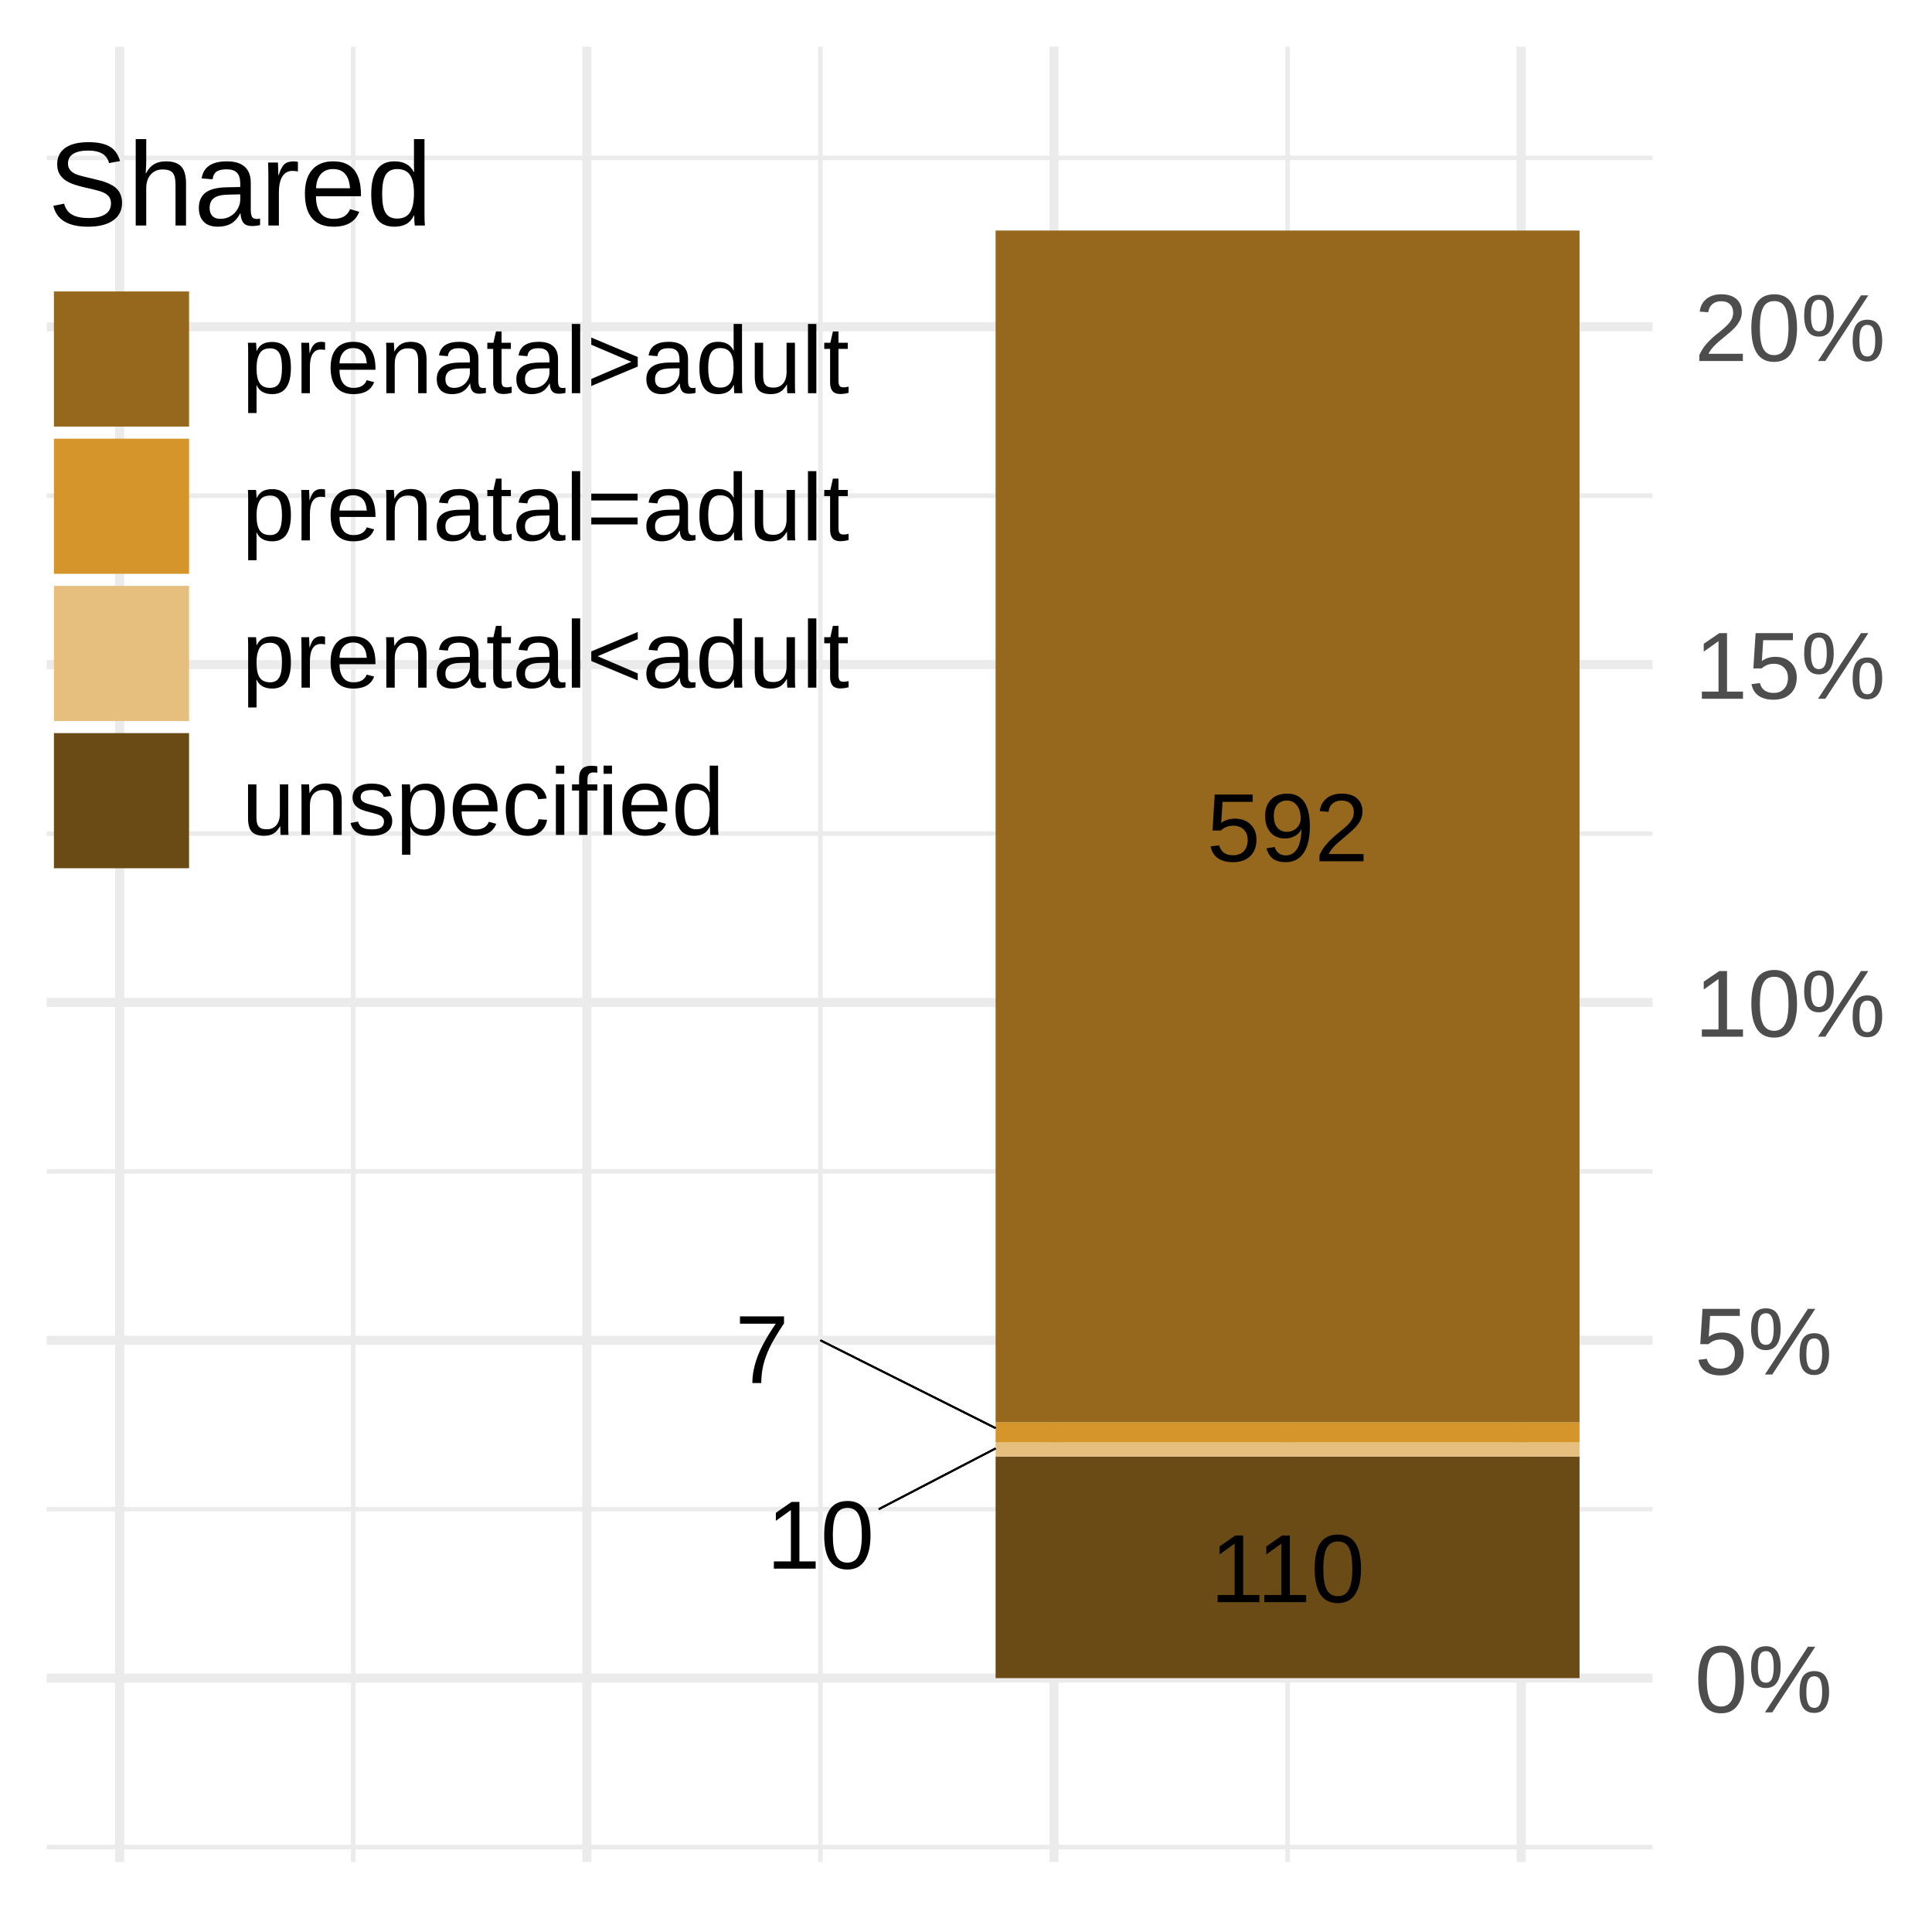
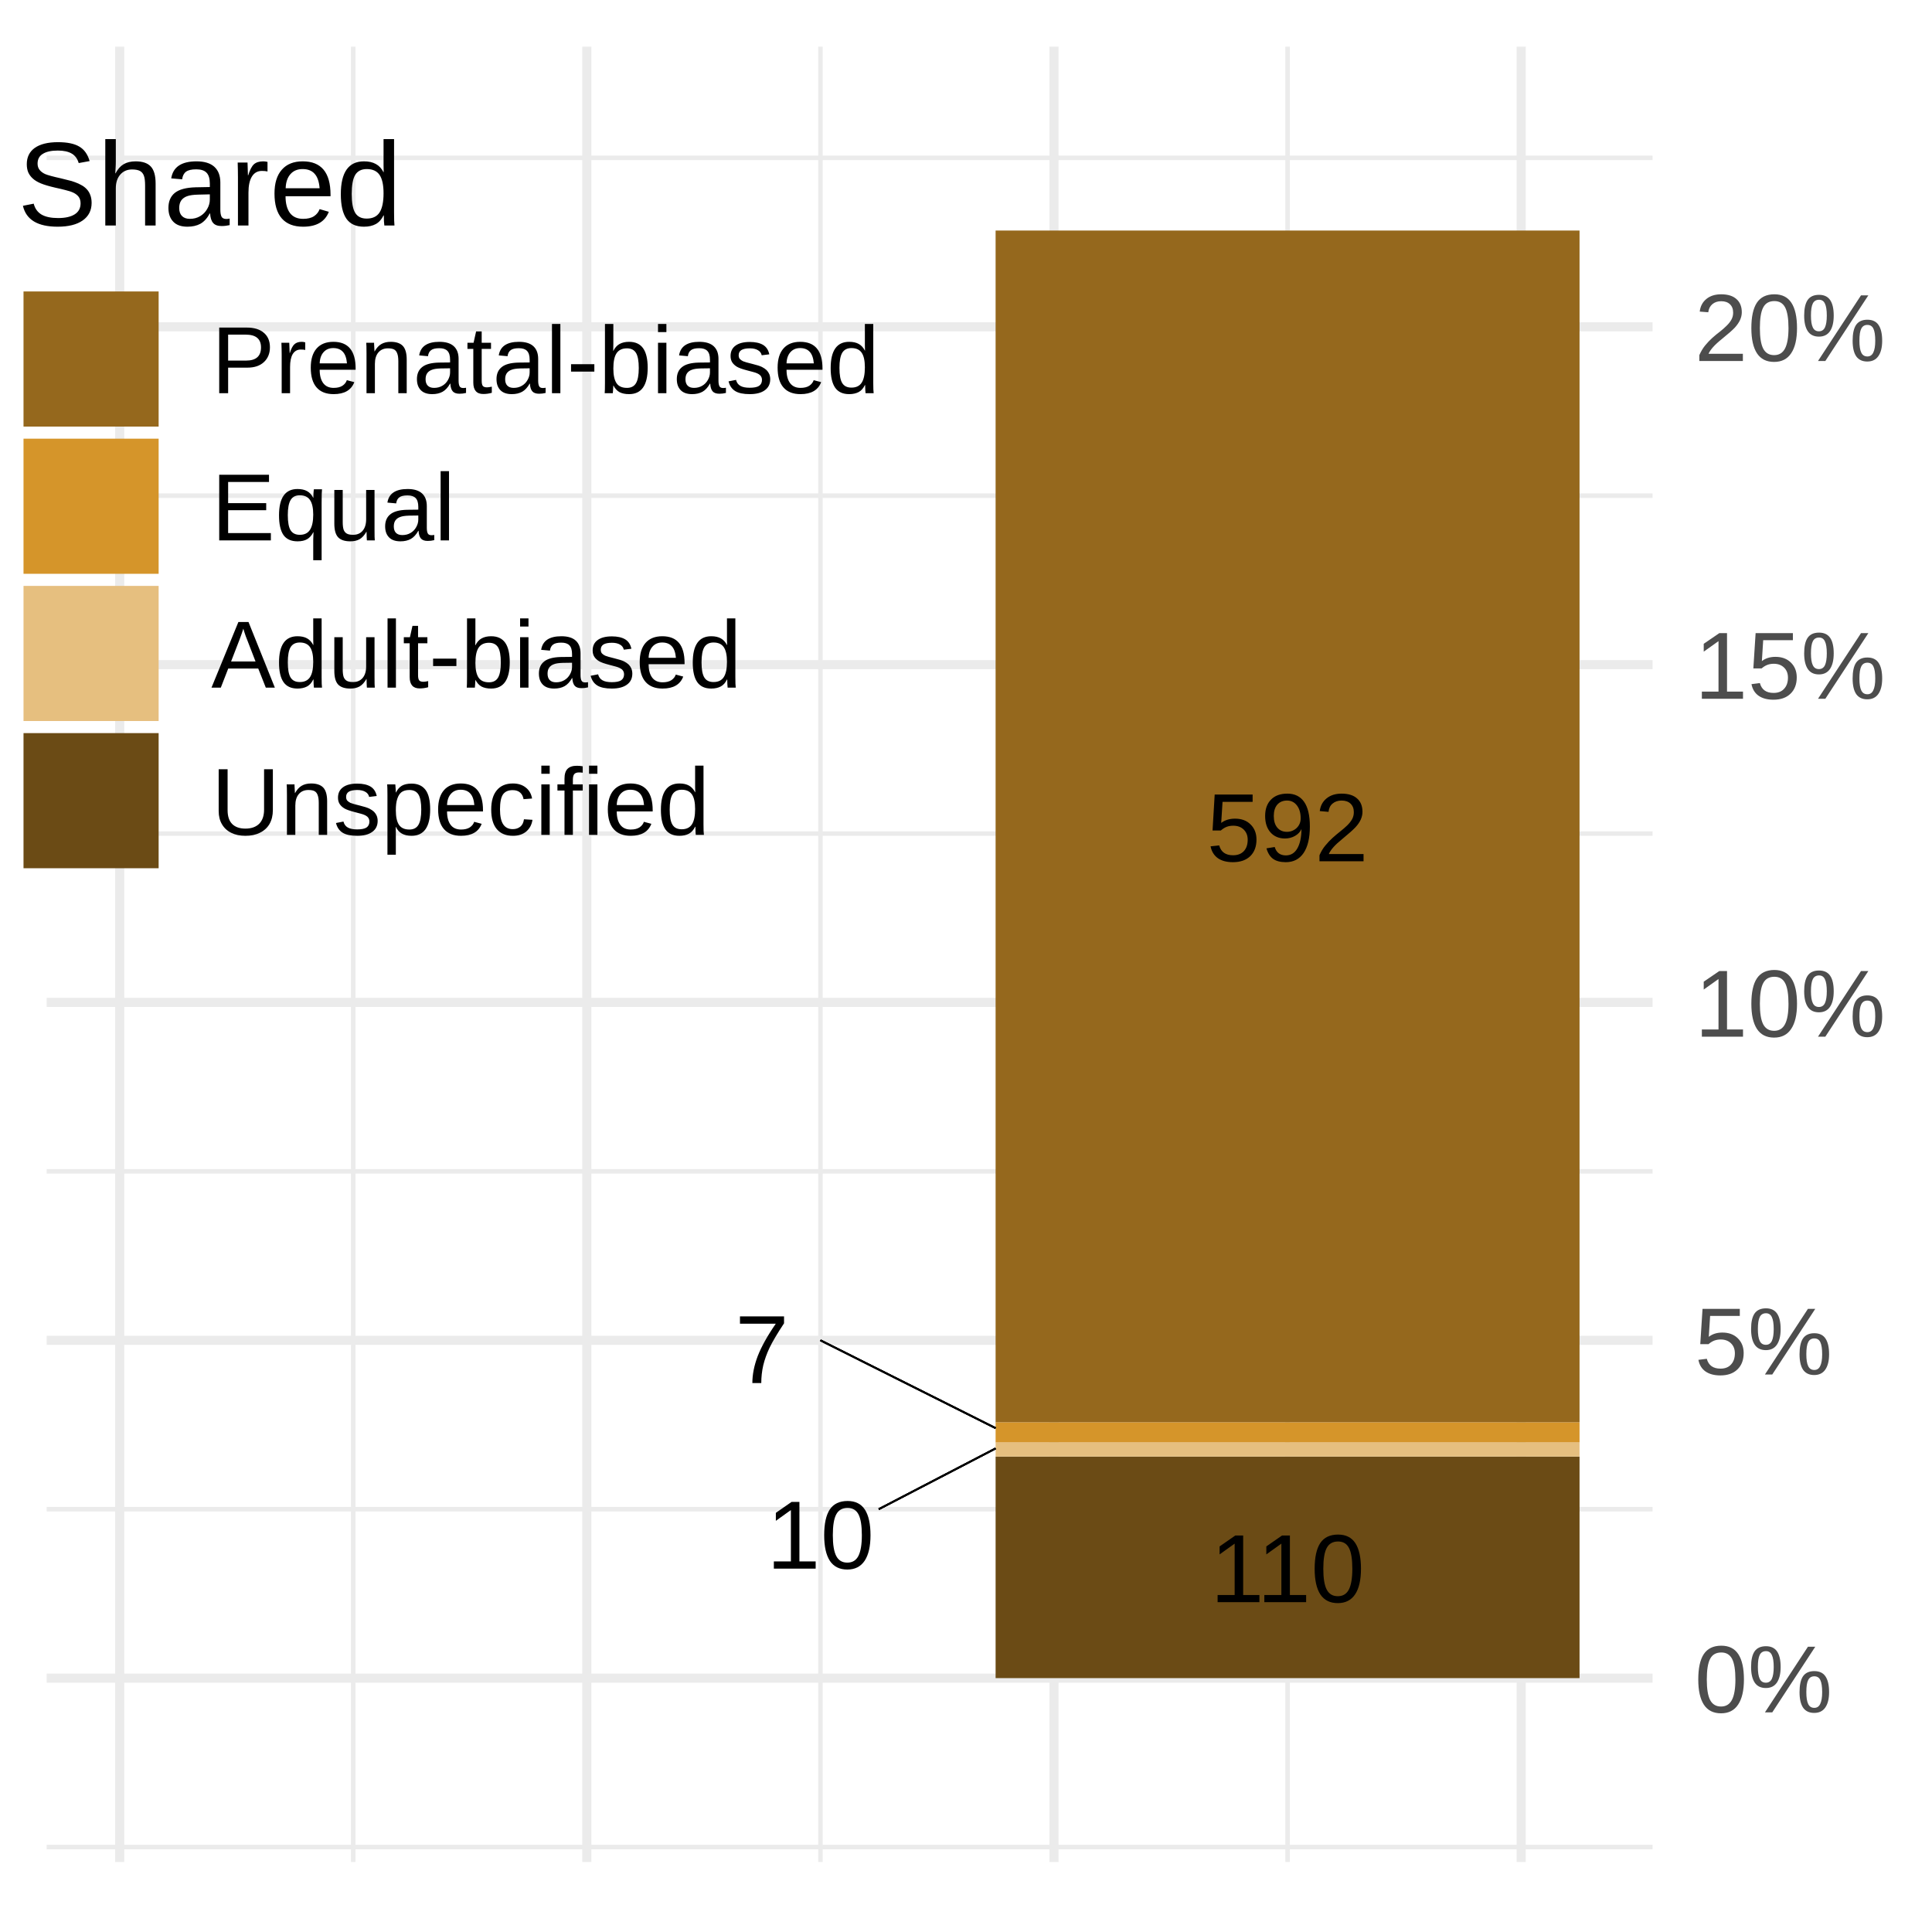
<svg xmlns="http://www.w3.org/2000/svg" class="svglite" width="226.77pt" height="226.77pt" viewBox="0 0 226.77 226.77">
  <defs>
    <style type="text/css">
    .svglite line, .svglite polyline, .svglite polygon, .svglite path, .svglite rect, .svglite circle {
      fill: none;
      stroke: #000000;
      stroke-linecap: round;
      stroke-linejoin: round;
      stroke-miterlimit: 10.00;
    }
    .svglite text {
      white-space: pre;
    }
  </style>
  </defs>
  <rect width="100%" height="100%" style="stroke: none; fill: none;" />
  <defs>
    <clipPath id="cpMC4wMHwyMjYuNzd8MC4wMHwyMjYuNzc=">
      <rect x="0.00" y="0.00" width="226.77" height="226.77" />
    </clipPath>
  </defs>
  <g clip-path="url(#cpMC4wMHwyMjYuNzd8MC4wMHwyMjYuNzc=)">
</g>
  <defs>
    <clipPath id="cpNS40OHwxOTMuOTd8NS40OHwyMTguNTU=">
      <rect x="5.48" y="5.48" width="188.49" height="213.07" />
    </clipPath>
  </defs>
  <g clip-path="url(#cpNS40OHwxOTMuOTd8NS40OHwyMTguNTU=)">
    <polyline points="5.48,216.80 193.97,216.80 " style="stroke-width: 0.53; stroke: #EBEBEB; stroke-linecap: butt;" />
    <polyline points="5.48,177.14 193.97,177.14 " style="stroke-width: 0.53; stroke: #EBEBEB; stroke-linecap: butt;" />
    <polyline points="5.48,137.49 193.97,137.49 " style="stroke-width: 0.53; stroke: #EBEBEB; stroke-linecap: butt;" />
    <polyline points="5.48,97.84 193.97,97.84 " style="stroke-width: 0.53; stroke: #EBEBEB; stroke-linecap: butt;" />
    <polyline points="5.48,58.18 193.97,58.18 " style="stroke-width: 0.53; stroke: #EBEBEB; stroke-linecap: butt;" />
    <polyline points="5.48,18.53 193.97,18.53 " style="stroke-width: 0.53; stroke: #EBEBEB; stroke-linecap: butt;" />
    <polyline points="41.46,218.55 41.46,5.48 " style="stroke-width: 0.53; stroke: #EBEBEB; stroke-linecap: butt;" />
    <polyline points="96.30,218.55 96.30,5.48 " style="stroke-width: 0.53; stroke: #EBEBEB; stroke-linecap: butt;" />
    <polyline points="151.13,218.55 151.13,5.48 " style="stroke-width: 0.53; stroke: #EBEBEB; stroke-linecap: butt;" />
    <polyline points="5.48,196.97 193.97,196.97 " style="stroke-width: 1.07; stroke: #EBEBEB; stroke-linecap: butt;" />
    <polyline points="5.48,157.32 193.97,157.32 " style="stroke-width: 1.07; stroke: #EBEBEB; stroke-linecap: butt;" />
    <polyline points="5.48,117.66 193.97,117.66 " style="stroke-width: 1.07; stroke: #EBEBEB; stroke-linecap: butt;" />
    <polyline points="5.48,78.01 193.97,78.01 " style="stroke-width: 1.07; stroke: #EBEBEB; stroke-linecap: butt;" />
    <polyline points="5.48,38.36 193.97,38.36 " style="stroke-width: 1.07; stroke: #EBEBEB; stroke-linecap: butt;" />
    <polyline points="14.05,218.55 14.05,5.48 " style="stroke-width: 1.07; stroke: #EBEBEB; stroke-linecap: butt;" />
    <polyline points="68.88,218.55 68.88,5.48 " style="stroke-width: 1.07; stroke: #EBEBEB; stroke-linecap: butt;" />
    <polyline points="123.71,218.55 123.71,5.48 " style="stroke-width: 1.07; stroke: #EBEBEB; stroke-linecap: butt;" />
    <polyline points="178.55,218.55 178.55,5.48 " style="stroke-width: 1.07; stroke: #EBEBEB; stroke-linecap: butt;" />
    <rect x="116.86" y="27.06" width="68.54" height="139.90" style="stroke-width: 1.07; stroke: none; stroke-linecap: butt; stroke-linejoin: miter; fill: #95681D;" />
    <rect x="116.86" y="166.96" width="68.54" height="2.36" style="stroke-width: 1.07; stroke: none; stroke-linecap: butt; stroke-linejoin: miter; fill: #D5952A;" />
    <rect x="116.86" y="169.32" width="68.54" height="1.65" style="stroke-width: 1.07; stroke: none; stroke-linecap: butt; stroke-linejoin: miter; fill: #E6BF7F;" />
    <rect x="116.86" y="170.98" width="68.54" height="25.99" style="stroke-width: 1.07; stroke: none; stroke-linecap: butt; stroke-linejoin: miter; fill: #6B4B15;" />
    <text x="151.13" y="101.09" text-anchor="middle" style="font-size: 11.38px; font-family: &quot;Arial&quot;;" textLength="18.99px" lengthAdjust="spacingAndGlyphs">592</text>
    <text x="151.13" y="188.06" text-anchor="middle" style="font-size: 11.38px; font-family: &quot;Arial&quot;;" textLength="18.99px" lengthAdjust="spacingAndGlyphs">110</text>
    <text x="89.44" y="162.34" text-anchor="middle" style="font-size: 11.38px; font-family: &quot;Arial&quot;;" textLength="6.33px" lengthAdjust="spacingAndGlyphs">7</text>
    <text x="96.30" y="184.12" text-anchor="middle" style="font-size: 11.38px; font-family: &quot;Arial&quot;;" textLength="12.66px" lengthAdjust="spacingAndGlyphs">10</text>
    <line x1="116.86" y1="167.63" x2="96.30" y2="157.32" style="stroke-width: 0.21; stroke-linecap: butt;" />
    <line x1="116.86" y1="167.63" x2="96.30" y2="157.32" style="stroke-width: 0.21; stroke-linecap: butt;" />
    <line x1="116.86" y1="167.63" x2="96.30" y2="157.32" style="stroke-width: 0.21; stroke-linecap: butt;" />
    <line x1="116.86" y1="167.63" x2="96.30" y2="157.32" style="stroke-width: 0.21; stroke-linecap: butt;" />
    <line x1="116.86" y1="170.01" x2="103.15" y2="177.14" style="stroke-width: 0.21; stroke-linecap: butt;" />
    <line x1="116.86" y1="170.01" x2="103.15" y2="177.14" style="stroke-width: 0.21; stroke-linecap: butt;" />
    <line x1="116.86" y1="170.01" x2="103.15" y2="177.14" style="stroke-width: 0.21; stroke-linecap: butt;" />
    <line x1="116.86" y1="170.01" x2="103.15" y2="177.14" style="stroke-width: 0.21; stroke-linecap: butt;" />
  </g>
  <g clip-path="url(#cpMC4wMHwyMjYuNzd8MC4wMHwyMjYuNzc=)">
    <text x="198.90" y="200.99" style="font-size: 11.20px;fill: #4D4D4D; font-family: &quot;Arial&quot;;" textLength="16.17px" lengthAdjust="spacingAndGlyphs">0%</text>
    <text x="198.90" y="161.33" style="font-size: 11.20px;fill: #4D4D4D; font-family: &quot;Arial&quot;;" textLength="16.17px" lengthAdjust="spacingAndGlyphs">5%</text>
    <text x="198.90" y="121.68" style="font-size: 11.20px;fill: #4D4D4D; font-family: &quot;Arial&quot;;" textLength="22.39px" lengthAdjust="spacingAndGlyphs">10%</text>
    <text x="198.90" y="82.02" style="font-size: 11.20px;fill: #4D4D4D; font-family: &quot;Arial&quot;;" textLength="22.39px" lengthAdjust="spacingAndGlyphs">15%</text>
    <text x="198.90" y="42.37" style="font-size: 11.20px;fill: #4D4D4D; font-family: &quot;Arial&quot;;" textLength="22.39px" lengthAdjust="spacingAndGlyphs">20%</text>
-     <text x="5.62" y="26.47" style="font-size: 14.00px; font-family: &quot;Arial&quot;;" textLength="45.14px" lengthAdjust="spacingAndGlyphs">Shared</text>
-     <rect x="6.33" y="34.21" width="15.86" height="15.86" style="stroke-width: 1.07; stroke: none; stroke-linecap: butt; stroke-linejoin: miter; fill: #95681D;" />
-     <rect x="6.33" y="51.49" width="15.86" height="15.86" style="stroke-width: 1.07; stroke: none; stroke-linecap: butt; stroke-linejoin: miter; fill: #D5952A;" />
-     <rect x="6.33" y="68.77" width="15.86" height="15.86" style="stroke-width: 1.07; stroke: none; stroke-linecap: butt; stroke-linejoin: miter; fill: #E6BF7F;" />
-     <rect x="6.33" y="86.05" width="15.86" height="15.86" style="stroke-width: 1.07; stroke: none; stroke-linecap: butt; stroke-linejoin: miter; fill: #6B4B15;" />
-     <text x="28.38" y="46.15" style="font-size: 11.20px; font-family: &quot;Arial&quot;;" textLength="71.21px" lengthAdjust="spacingAndGlyphs">prenatal&gt;adult</text>
-     <text x="28.38" y="63.43" style="font-size: 11.20px; font-family: &quot;Arial&quot;;" textLength="71.21px" lengthAdjust="spacingAndGlyphs">prenatal=adult</text>
-     <text x="28.38" y="80.71" style="font-size: 11.20px; font-family: &quot;Arial&quot;;" textLength="71.21px" lengthAdjust="spacingAndGlyphs">prenatal&lt;adult</text>
-     <text x="28.38" y="97.99" style="font-size: 11.20px; font-family: &quot;Arial&quot;;" textLength="56.59px" lengthAdjust="spacingAndGlyphs">unspecified</text>
+     <text x="2.05" y="26.47" style="font-size: 14.00px; font-family: &quot;Arial&quot;;" textLength="45.14px" lengthAdjust="spacingAndGlyphs">Shared</text>
+     <rect x="2.76" y="34.21" width="15.86" height="15.86" style="stroke-width: 1.07; stroke: none; stroke-linecap: butt; stroke-linejoin: miter; fill: #95681D;" />
+     <rect x="2.76" y="51.49" width="15.86" height="15.86" style="stroke-width: 1.07; stroke: none; stroke-linecap: butt; stroke-linejoin: miter; fill: #D5952A;" />
+     <rect x="2.76" y="68.77" width="15.86" height="15.86" style="stroke-width: 1.07; stroke: none; stroke-linecap: butt; stroke-linejoin: miter; fill: #E6BF7F;" />
+     <rect x="2.76" y="86.05" width="15.86" height="15.86" style="stroke-width: 1.07; stroke: none; stroke-linecap: butt; stroke-linejoin: miter; fill: #6B4B15;" />
+     <text x="24.81" y="46.15" style="font-size: 11.20px; font-family: &quot;Arial&quot;;" textLength="78.34px" lengthAdjust="spacingAndGlyphs">Prenatal-biased</text>
+     <text x="24.81" y="63.43" style="font-size: 11.20px; font-family: &quot;Arial&quot;;" textLength="28.61px" lengthAdjust="spacingAndGlyphs">Equal</text>
+     <text x="24.81" y="80.71" style="font-size: 11.20px; font-family: &quot;Arial&quot;;" textLength="62.18px" lengthAdjust="spacingAndGlyphs">Adult-biased</text>
+     <text x="24.81" y="97.99" style="font-size: 11.20px; font-family: &quot;Arial&quot;;" textLength="58.45px" lengthAdjust="spacingAndGlyphs">Unspecified</text>
  </g>
</svg>
